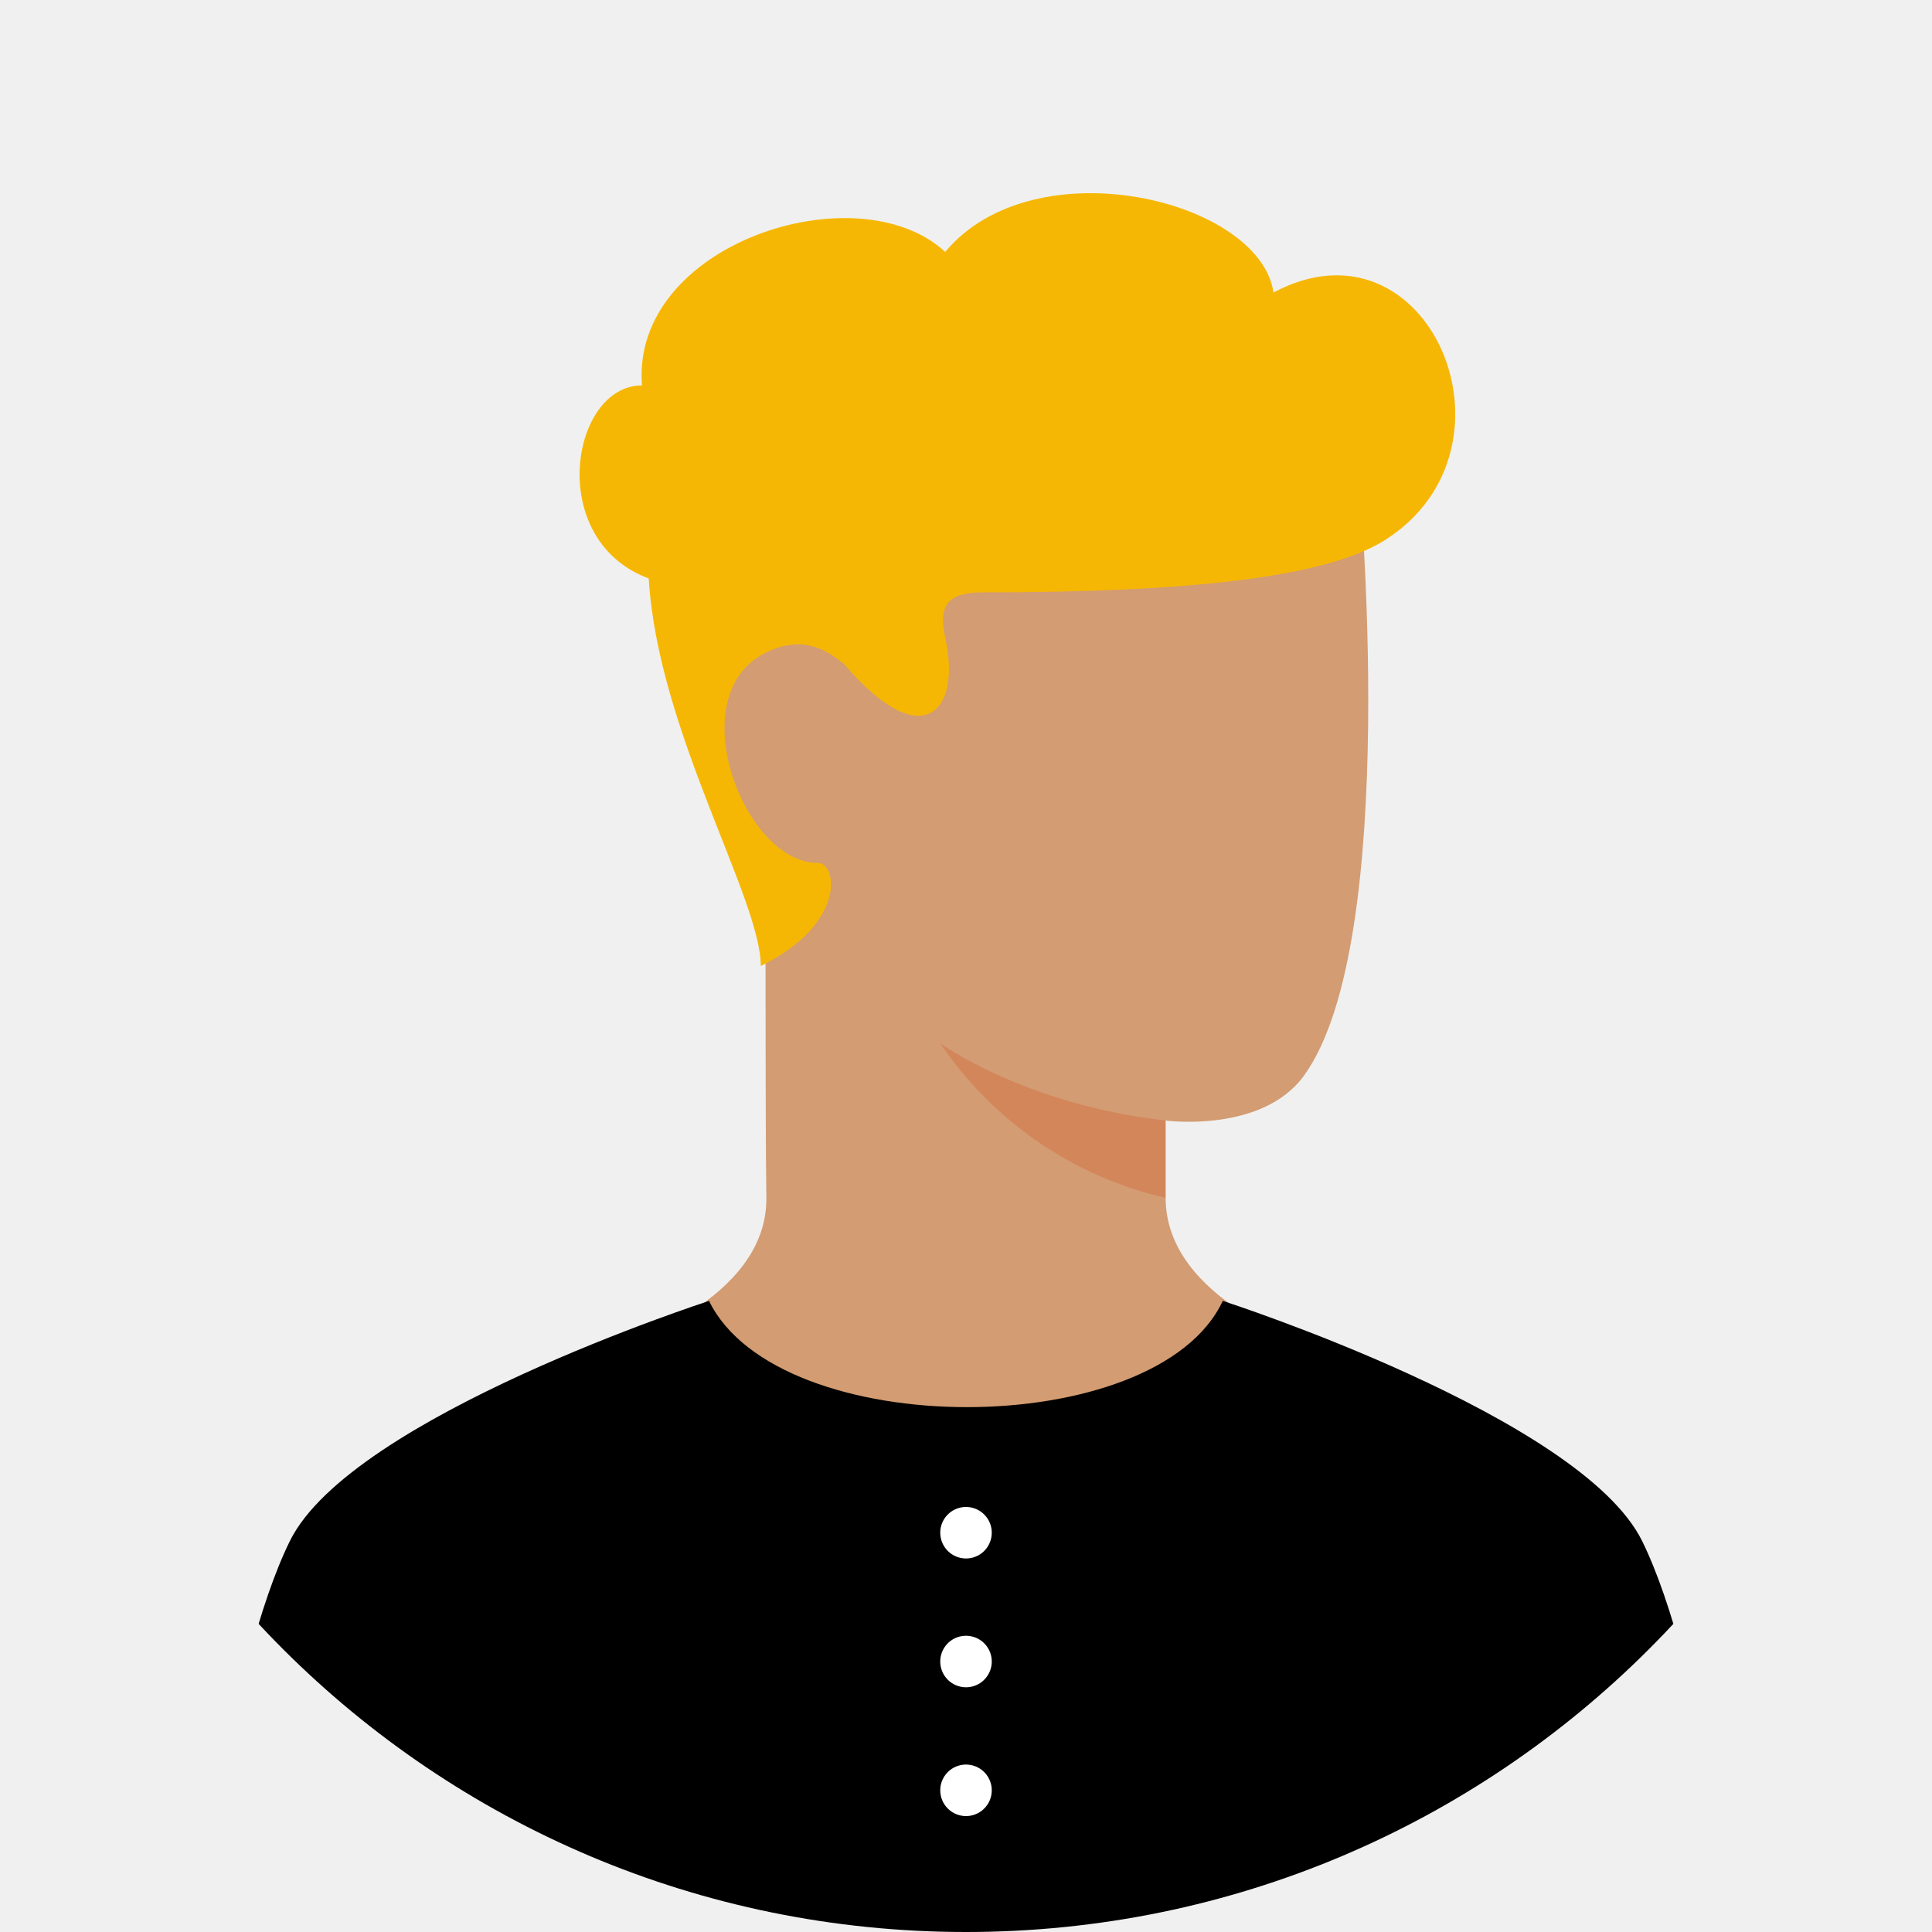
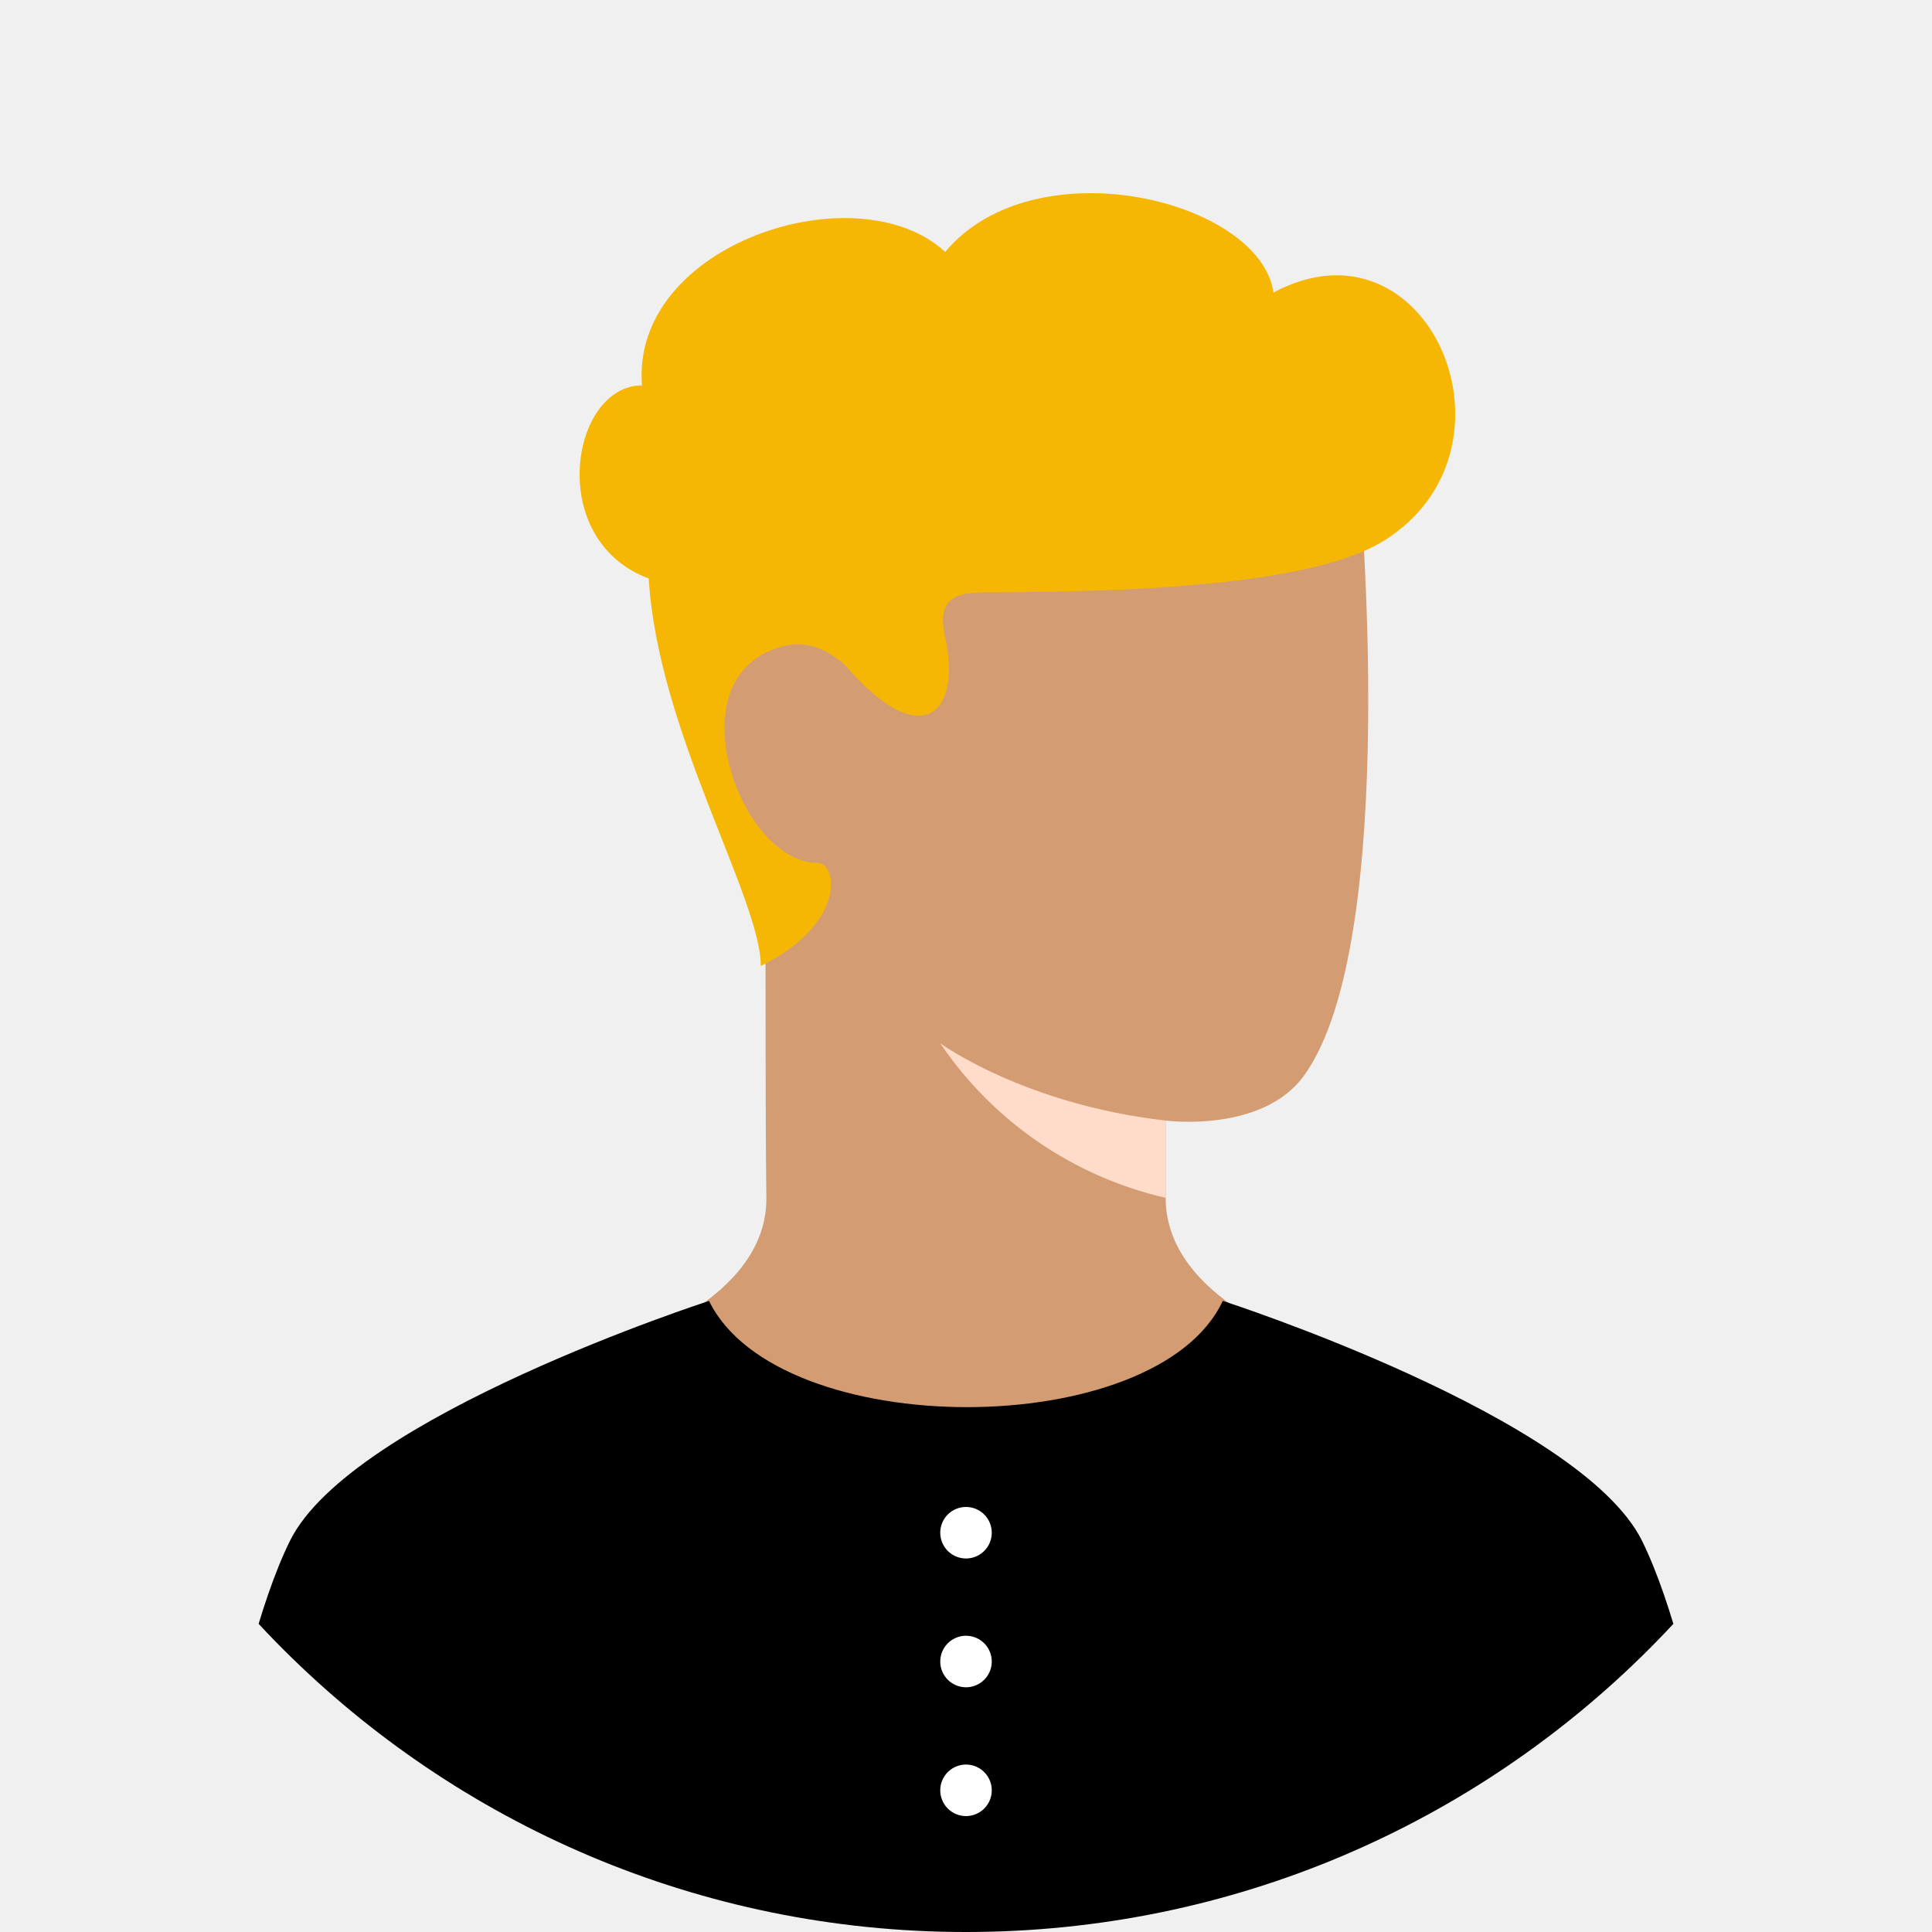
- <svg xmlns="http://www.w3.org/2000/svg" width="200" height="200" viewBox="0 0 200 200" fill="none">
-   <g clip-path="url(#clip0_253_2890)">
-     <path d="M120.667 116V124C120.667 134.667 136 139.333 136 139.333C136 139.333 118.333 152.667 100 152.667C81.667 152.667 64 139.333 64 139.333C64 139.333 79.454 134.667 79.333 124C79.213 113.333 79.293 107.067 79.213 88.792C69.658 76.407 70.271 68.095 75.496 62.25C93 42.667 140.667 49.333 140.667 49.333C140.667 49.333 145.115 97.329 135 111.333C130.667 117.333 120.667 116 120.667 116Z" fill="#D39C72" />
-     <g style="mix-blend-mode:multiply">
-       <path d="M120.667 116C106 114.333 97.334 108 97.334 108C102.805 116.095 111.144 121.813 120.667 124V116Z" fill="#FFDBC9" />
-     </g>
-     <path d="M170 159.539C176.347 172.443 180 202.205 180 202.205H20C20 202.205 23.655 172.44 30 159.539C36.345 146.637 73.4 134.671 73.4 134.671C80.542 149.333 119.739 149.333 126.581 134.667C126.581 134.667 163.653 146.634 170 159.539Z" fill="black" />
-     <path d="M97.334 185.333C97.334 184.806 97.49 184.29 97.783 183.852C98.076 183.413 98.492 183.071 98.98 182.87C99.467 182.668 100.003 182.615 100.52 182.718C101.038 182.821 101.513 183.075 101.886 183.448C102.259 183.821 102.513 184.296 102.616 184.813C102.718 185.33 102.666 185.867 102.464 186.354C102.262 186.841 101.92 187.258 101.482 187.551C101.043 187.844 100.528 188 100 188C99.293 188 98.615 187.719 98.115 187.219C97.614 186.719 97.334 186.041 97.334 185.333ZM97.334 172C97.334 171.473 97.49 170.957 97.783 170.518C98.076 170.08 98.492 169.738 98.98 169.536C99.467 169.334 100.003 169.282 100.52 169.385C101.038 169.487 101.513 169.741 101.886 170.114C102.259 170.487 102.513 170.962 102.616 171.48C102.718 171.997 102.666 172.533 102.464 173.02C102.262 173.508 101.92 173.924 101.482 174.217C101.043 174.51 100.528 174.667 100 174.667C99.293 174.667 98.615 174.386 98.115 173.886C97.614 173.386 97.334 172.707 97.334 172ZM97.334 158.667C97.334 158.139 97.49 157.624 97.783 157.185C98.076 156.747 98.492 156.405 98.98 156.203C99.467 156.001 100.003 155.948 100.52 156.051C101.038 156.154 101.513 156.408 101.886 156.781C102.259 157.154 102.513 157.629 102.616 158.146C102.718 158.664 102.666 159.2 102.464 159.687C102.262 160.174 101.92 160.591 101.482 160.884C101.043 161.177 100.528 161.333 100 161.333C99.293 161.333 98.615 161.052 98.115 160.552C97.614 160.052 97.334 159.374 97.334 158.667Z" fill="white" />
-     <path d="M87.437 68.806C85.317 66.985 82.741 65.759 79.099 67.651C70.467 72.133 77 89.333 84.667 89.333C86.667 89.333 87.661 95.615 78.757 100C78.757 93 68.09 75.667 67.157 59.885C56.423 55.889 59.09 39.897 66.459 39.897C65.283 25.239 88.757 17.667 97.846 26.079C107.09 15 130.423 20.667 131.832 30.279C147.877 21.714 158.423 46.333 143.4 55.891C137.218 59.824 122.757 61.321 101.881 61.321C98.73 61.321 96.965 62.103 97.846 66C99.552 73.551 95.591 78.307 87.437 68.806Z" fill="url(#paint0_linear_253_2890)" />
+ <svg xmlns="http://www.w3.org/2000/svg" fill="none" height="200" viewBox="0 0 200 200" width="200">
+   <linearGradient id="a" gradientUnits="userSpaceOnUse" x1="105.322" x2="105.322" y1="100" y2="19.998">
+     <stop offset="0" stop-color="#f6b704" />
+     <stop offset="1" stop-color="#f6b704" />
+   </linearGradient>
+   <clipPath id="b">
+     <rect height="200" rx="100" width="200" />
+   </clipPath>
+   <g clip-path="url(#b)">
+     <path d="m120.667 116v8c0 10.667 15.333 15.333 15.333 15.333s-17.667 13.334-36 13.334c-18.333 0-36-13.334-36-13.334s15.454-4.666 15.333-15.333c-.121-10.667-.04-16.933-.121-35.208-9.555-12.385-8.941-20.697-3.717-26.542 17.504-19.583 65.171-12.917 65.171-12.917s4.448 47.995-5.667 62c-4.333 6-14.333 4.667-14.333 4.667z" fill="#d39c72" />
+     <path d="m120.667 116c-14.667-1.667-23.334-8-23.334-8 5.471 8.095 13.81 13.813 23.334 16z" fill="#ffdbc9" />
+     <path d="m170 159.539c6.347 12.904 10 42.666 10 42.666h-160s3.655-29.765 10-42.666c6.345-12.902 43.4-24.868 43.4-24.868 7.142 14.662 46.339 14.662 53.181-.004 0 0 37.072 11.967 43.419 24.872z" fill="#000" />
+     <path d="m97.334 185.333c0-.527.156-1.043.449-1.481.293-.439.71-.781 1.197-.982.487-.202 1.023-.255 1.54-.152.518.103.993.357 1.366.73s.627.848.73 1.365c.102.517.05 1.054-.152 1.541s-.544.904-.982 1.197c-.439.293-.954.449-1.482.449-.707 0-1.385-.281-1.885-.781s-.781-1.178-.781-1.886zm0-13.333c0-.527.156-1.043.449-1.482.293-.438.71-.78 1.197-.982.487-.202 1.023-.254 1.54-.151.518.102.993.356 1.366.729s.627.848.73 1.366c.102.517.05 1.053-.152 1.54-.202.488-.544.904-.982 1.197-.439.293-.954.45-1.482.45-.707 0-1.385-.281-1.885-.781s-.781-1.179-.781-1.886zm0-13.333c0-.528.156-1.043.449-1.482.293-.438.71-.78 1.197-.982.487-.202 1.023-.255 1.54-.152.518.103.993.357 1.366.73s.627.848.73 1.365c.102.518.05 1.054-.152 1.541s-.544.904-.982 1.197c-.439.293-.954.449-1.482.449-.707 0-1.385-.281-1.885-.781s-.781-1.178-.781-1.885z" fill="#fff" />
+     <path d="m87.437 68.806c-2.12-1.821-4.696-3.047-8.337-1.155-8.633 4.482-2.099 21.682 5.567 21.682 2 0 2.995 6.281-5.91 10.667 0-7-10.667-24.333-11.6-40.115-10.733-3.997-8.067-19.988-.698-19.988-1.176-14.659 22.298-22.231 31.387-13.818 9.244-11.079 32.577-5.413 33.986 4.199 16.045-8.565 26.591 16.055 11.568 25.612-6.182 3.933-20.643 5.43-41.519 5.43-3.151 0-4.916.783-4.035 4.679 1.706 7.551-2.255 12.307-10.409 2.806z" fill="url(#a)" />
  </g>
-   <defs>
-     <linearGradient id="paint0_linear_253_2890" x1="105.322" y1="100" x2="105.322" y2="19.998" gradientUnits="userSpaceOnUse">
-       <stop stop-color="#F6B704" />
-       <stop offset="1" stop-color="#F6B704" />
-     </linearGradient>
-     <clipPath id="clip0_253_2890">
-       <rect width="200" height="200" rx="100" fill="white" />
-     </clipPath>
-   </defs>
</svg>
